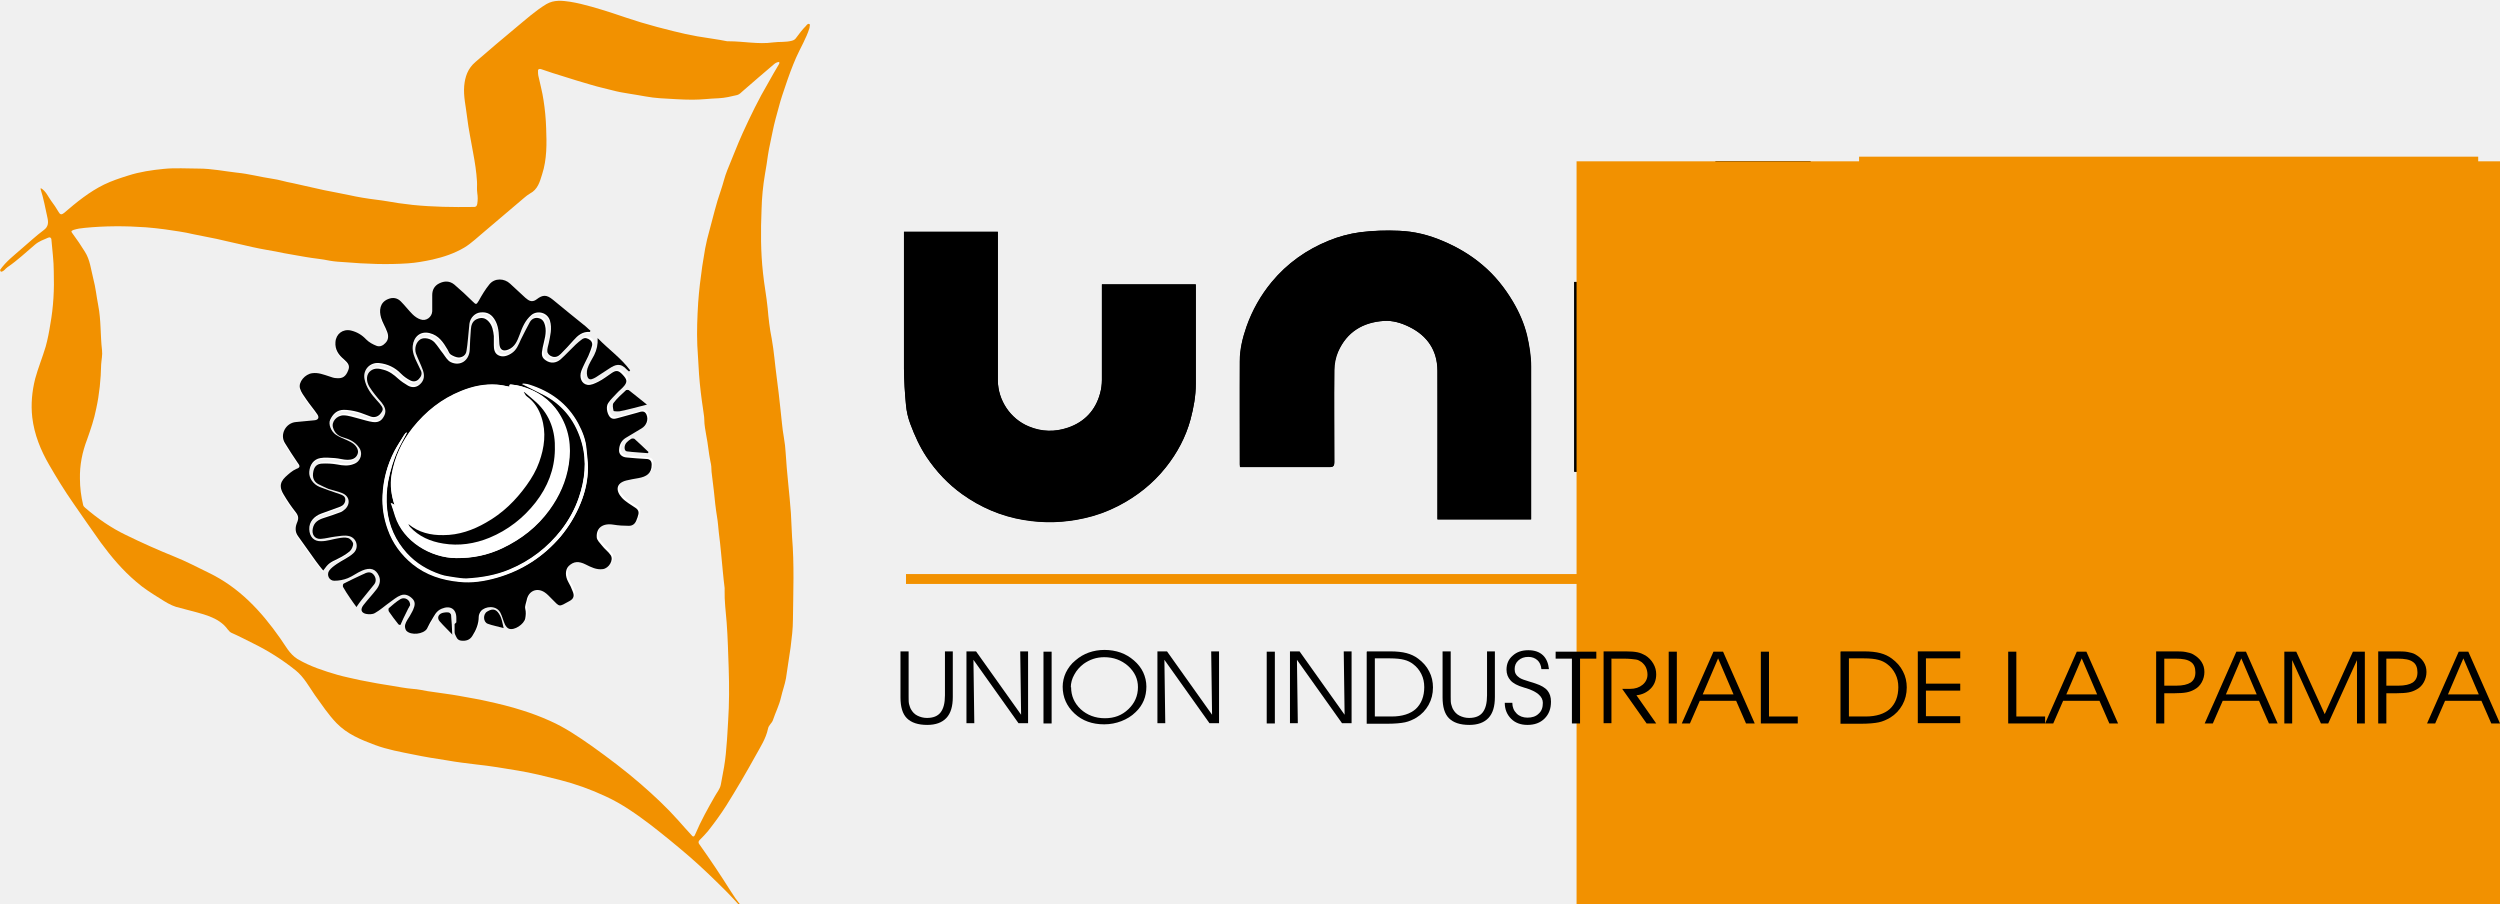
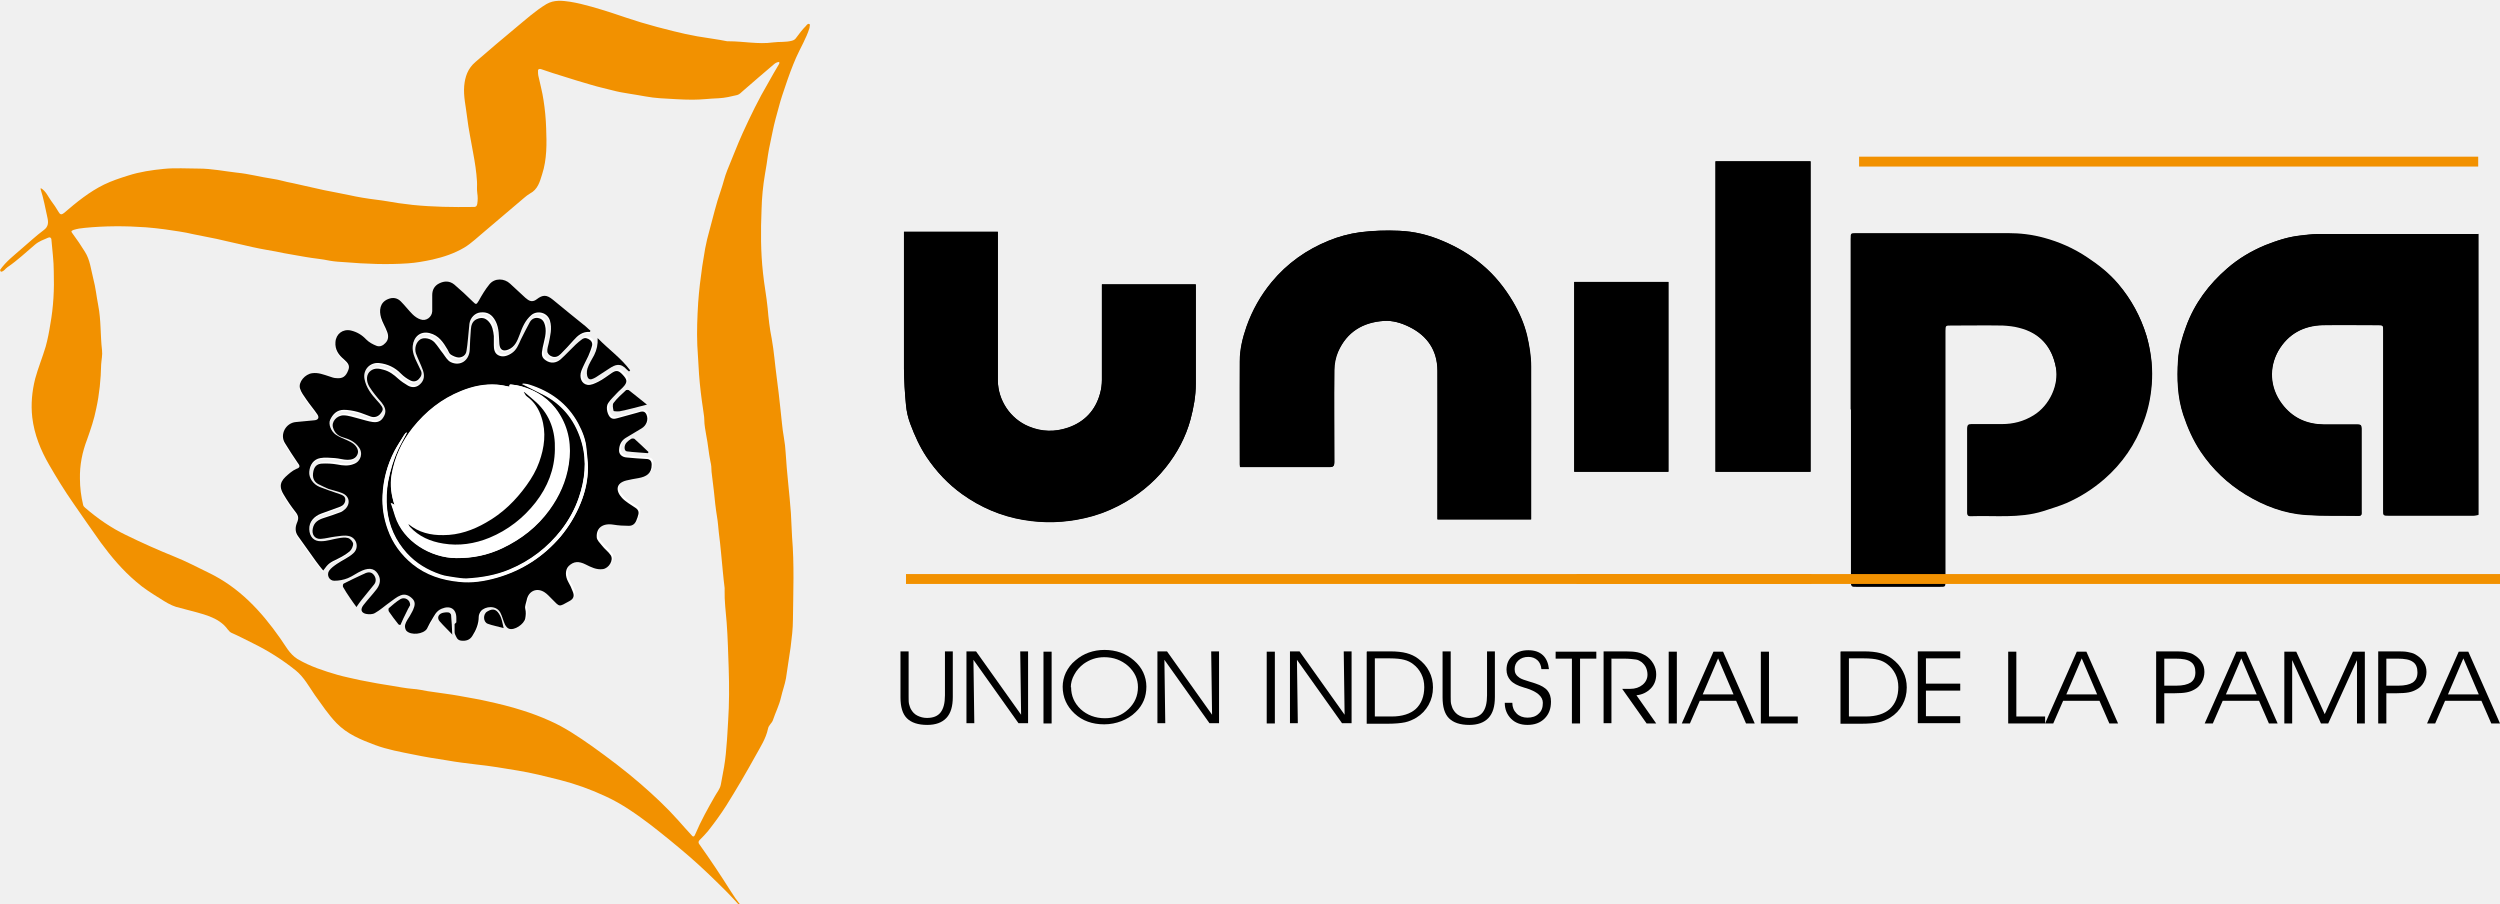
<svg xmlns="http://www.w3.org/2000/svg" id="Capa_2" data-name="Capa 2" viewBox="0 0 86.01 31.09">
  <defs>
    <style>
      .cls-1 {
        fill: #fff;
      }

      .cls-1, .cls-2, .cls-3 {
        fill-rule: evenodd;
      }

      .cls-3, .cls-4 {
        fill: #f29100;
      }
    </style>
  </defs>
  <g id="Capa_1-2" data-name="Capa 1">
    <g>
      <g>
        <g>
          <path class="cls-1" d="M15.7,21.41h0c0,.08,0,.16,0,.24,0,.03,0,.07.01.1.04.1.07.21.21.23.16.03.3-.02.39-.16.13-.2.22-.41.22-.66,0-.07.04-.14.08-.2.14-.16.51-.21.66.05.07.13.1.28.16.41.03.06.08.13.14.15.19.07.52-.15.56-.35.02-.12.04-.22,0-.34-.02-.09.03-.19.05-.29.06-.32.35-.45.62-.27.09.06.16.15.24.22.29.29.23.29.61.08.15-.08.17-.18.11-.34-.05-.11-.1-.21-.15-.32-.11-.2-.11-.43.02-.55.17-.17.34-.17.58-.05.18.09.37.19.59.16.22-.03.38-.31.27-.48-.08-.12-.2-.22-.3-.33-.07-.09-.18-.19-.18-.29-.02-.3.2-.49.57-.43.18.03.36.04.54.04.15,0,.23-.09.27-.23.01-.04.02-.08.04-.12.04-.11.02-.2-.09-.27-.16-.1-.34-.2-.46-.34-.23-.25-.21-.51.15-.6.13-.03.27-.06.41-.08.28-.05.46-.16.46-.46,0-.12-.05-.19-.19-.2-.22-.01-.44-.03-.66-.05-.18-.01-.29-.12-.27-.28.02-.16.09-.3.22-.39.18-.12.36-.23.55-.33.17-.09.25-.3.17-.48-.07-.16-.21-.09-.32-.06-.23.06-.46.12-.69.19-.1.03-.19.03-.26-.06-.09-.12-.12-.35-.04-.47.08-.12.19-.22.29-.33.09-.09.19-.17.26-.26.11-.14.09-.23-.06-.38-.14-.14-.22-.15-.37-.06-.15.1-.3.21-.46.3-.12.06-.26.13-.38.11-.2-.03-.29-.25-.21-.48.06-.18.16-.34.24-.51.05-.12.1-.23.13-.36.02-.1-.03-.18-.13-.23-.09-.05-.16-.04-.24.03-.06.05-.13.1-.19.16-.17.17-.34.35-.52.51-.16.14-.35.15-.51.04-.15-.1-.16-.2-.11-.44.05-.25.15-.5.08-.77-.03-.12-.09-.21-.2-.24-.13-.04-.25.01-.32.13-.11.2-.22.4-.31.6-.09.18-.15.37-.33.48-.14.09-.3.13-.45.06-.13-.07-.15-.21-.15-.35,0-.1,0-.2,0-.31-.02-.18-.05-.36-.18-.5-.12-.13-.25-.15-.41-.08-.15.07-.19.21-.2.35-.02.23-.03.47-.04.71-.02.37-.33.58-.65.42-.11-.05-.18-.19-.27-.3-.1-.12-.18-.26-.29-.38-.13-.14-.36-.18-.48-.11-.14.09-.22.3-.16.49.07.2.17.39.24.58.06.17.04.34-.09.47-.12.12-.27.14-.42.06-.12-.07-.24-.15-.34-.24-.15-.14-.31-.26-.51-.31-.14-.04-.29-.07-.43.03-.16.12-.17.36-.05.56.12.19.27.36.42.54.11.13.18.27.1.43-.07.15-.18.27-.4.24-.17-.02-.33-.08-.49-.12-.17-.04-.35-.1-.52-.11-.24,0-.43.23-.36.43.06.17.18.28.35.33.21.06.39.15.53.33.16.21.08.49-.16.58-.19.07-.38.06-.58.02-.17-.03-.36-.04-.53-.03-.17.01-.26.12-.29.27-.04.2,0,.34.16.43.11.07.23.13.36.17.15.06.31.09.46.14.25.09.31.36.12.55-.05.04-.1.09-.16.11-.19.07-.39.14-.58.2-.19.06-.34.15-.38.37-.04.2.07.36.27.35.17-.01.34-.06.51-.08.15-.02.31-.04.45-.02.27.05.38.4.17.59-.16.15-.38.24-.57.37-.1.07-.2.14-.27.24-.1.14,0,.34.18.34.16,0,.32-.03.47-.09.17-.07.32-.19.49-.26.28-.11.47-.06.58.19.07.16.01.32-.09.46-.14.18-.3.35-.44.53-.12.15-.09.27.08.31.1.02.22.02.31-.03.18-.1.33-.24.5-.36.13-.09.25-.19.39-.25.15-.06.3,0,.41.13.1.11.07.23.02.35-.03.08-.08.15-.12.23-.05.1-.12.2-.16.3-.02.06,0,.16.04.21.15.17.58.13.71-.07.06-.09.1-.19.15-.28.1-.15.16-.33.36-.41.29-.12.5,0,.5.32v.15ZM20.3,11.42c-.05-.05-.1-.1-.16-.14-.38-.31-.76-.61-1.13-.92-.21-.17-.34-.18-.56-.01q-.17.13-.34-.02s-.03-.02-.04-.03c-.18-.16-.35-.33-.53-.49-.21-.19-.53-.2-.71.02-.15.17-.26.37-.37.57-.08.13-.09.13-.2.03-.21-.2-.42-.4-.64-.59-.16-.13-.34-.13-.52-.04-.16.08-.24.22-.24.4,0,.19,0,.37,0,.56-.01.21-.21.35-.4.28-.1-.04-.2-.11-.28-.18-.14-.14-.26-.3-.4-.44-.12-.12-.27-.14-.44-.08-.29.12-.32.4-.24.64.05.17.15.32.21.49.05.13.04.27-.06.38-.08.08-.19.14-.3.1-.13-.05-.26-.12-.36-.22-.15-.16-.32-.26-.53-.31-.28-.06-.52.11-.53.4-.01.26.12.44.29.59.16.14.2.23.15.38-.08.21-.18.29-.4.27-.09,0-.17-.04-.25-.06-.19-.07-.38-.14-.59-.11-.24.03-.48.31-.42.52.04.13.13.25.21.37.13.18.27.35.39.53.08.11.03.19-.11.2-.21.02-.42.04-.63.06-.36.03-.56.43-.38.72.14.23.3.45.44.68.05.08.12.16-.04.21-.08.02-.15.07-.21.13-.25.2-.45.37-.24.74.13.22.27.43.43.63.09.12.11.2.04.35-.06.14-.08.31.03.46.21.29.41.58.62.87.08.11.16.21.25.32.18-.26.22-.28.51-.41.14-.07.28-.15.4-.25.07-.06.13-.18.12-.26,0-.08-.11-.18-.18-.2-.1-.03-.23,0-.34.01-.2.03-.39.1-.58.1-.26.01-.39-.15-.41-.41-.01-.26.17-.45.41-.54.22-.08.44-.15.66-.24.1-.04.18-.11.17-.24,0-.12-.1-.16-.19-.19-.23-.09-.47-.16-.7-.25-.22-.09-.37-.32-.35-.52.02-.24.16-.43.38-.47.16-.03.33,0,.5,0,.15.01.29.06.44.06.14,0,.28-.04.34-.19.05-.12-.01-.26-.15-.37-.06-.05-.13-.08-.2-.11-.13-.06-.27-.11-.39-.19-.18-.12-.27-.38-.2-.52.1-.19.24-.35.47-.34.16,0,.32.03.47.07.15.04.3.11.45.16.14.05.28,0,.35-.11.09-.14.09-.19-.04-.34-.03-.04-.06-.07-.09-.1-.19-.22-.37-.44-.43-.74-.06-.33.18-.59.5-.55.29.03.55.16.76.37.09.09.2.17.32.23.1.05.21.04.29-.05.08-.09.12-.19.06-.31-.04-.08-.08-.16-.12-.25-.09-.18-.17-.37-.15-.58.03-.3.25-.52.58-.44.31.08.47.32.62.57.03.06.06.14.11.17.08.05.19.11.28.1.12,0,.24-.07.26-.23.01-.14.03-.27.05-.41.02-.17.03-.35.05-.52.03-.22.2-.37.37-.39.25-.03.41.07.53.3.13.25.11.52.13.79.02.19.11.26.3.19.25-.09.32-.31.4-.52.09-.25.19-.49.4-.67.19-.17.55-.1.64.19.08.26,0,.51-.04.77-.02.1-.07.2-.05.29,0,.06.09.14.15.17.11.04.23,0,.31-.08.15-.15.3-.31.44-.47.15-.17.31-.31.57-.29ZM20.56,11.63q.02.3-.12.58c-.08.15-.18.3-.23.46-.03.1-.03.24.02.32.06.1.18.04.27-.02.16-.09.31-.19.46-.3.21-.14.39-.21.61.04.02.02.05.04.07.06.01-.01.02-.03.04-.04-.31-.42-.74-.72-1.12-1.11ZM12.26,20.88c.07-.09.12-.17.18-.25.14-.18.29-.35.43-.53.08-.1.07-.22,0-.32-.07-.11-.18-.12-.3-.07-.04.02-.08.03-.11.05-.21.1-.43.2-.64.31-.02.01-.03.09-.02.11.07.13.16.26.24.38.07.11.15.21.22.31ZM22.26,13.92c-.22-.18-.43-.34-.64-.51-.02-.01-.07-.02-.09,0-.15.14-.31.28-.43.44-.05.06-.02.19,0,.28,0,.02.14.03.21.01.3-.07.59-.15.94-.23ZM14.11,20.82c0-.18-.19-.28-.33-.2-.14.08-.27.2-.4.31-.02.02-.02.09,0,.12.1.15.21.29.32.43.01.02.04.03.07.03.01,0,.02-.03.03-.05.05-.11.1-.23.16-.34.06-.11.12-.22.15-.29ZM17.33,21.61c-.04-.17-.06-.3-.11-.41-.13-.25-.25-.3-.46-.17-.15.09-.14.36.02.42.17.07.34.1.55.15ZM22.28,15.59s.01-.03.02-.04c-.16-.15-.32-.3-.48-.45-.02-.02-.08-.02-.12,0-.05.03-.1.07-.14.11-.1.11-.1.31,0,.32.24.03.47.04.71.06ZM15.57,21.84c-.01-.26-.02-.47-.04-.69,0-.03-.06-.09-.09-.09-.07,0-.15,0-.22.02-.14.05-.18.18-.08.29.13.16.28.3.44.46Z" />
          <path class="cls-2" d="M15.7,21.41v-.15c0-.31-.21-.44-.5-.32-.2.08-.26.25-.36.41-.06.09-.1.19-.15.28-.12.19-.55.24-.71.07-.04-.05-.06-.15-.04-.21.03-.11.1-.2.16-.3.04-.08.09-.15.12-.23.05-.12.08-.24-.02-.35-.11-.12-.26-.19-.41-.13-.14.05-.26.16-.39.25-.17.12-.32.26-.5.36-.08.05-.21.05-.31.03-.17-.04-.2-.16-.08-.31.14-.18.3-.35.44-.53.1-.13.16-.29.09-.46-.11-.25-.3-.31-.58-.19-.17.07-.32.19-.49.26-.15.06-.31.09-.47.09-.17,0-.27-.19-.18-.34.07-.1.17-.17.27-.24.19-.13.41-.22.57-.37.21-.19.11-.54-.17-.59-.14-.03-.3,0-.45.02-.17.02-.34.07-.51.08-.2.01-.31-.15-.27-.35.04-.22.19-.31.38-.37.2-.06.39-.13.58-.2.06-.02.11-.07.16-.11.19-.19.14-.45-.12-.55-.15-.06-.31-.09-.46-.14-.12-.05-.24-.11-.36-.17-.15-.09-.2-.23-.16-.43.03-.15.11-.26.29-.27.18-.01.36,0,.53.03.2.04.39.06.58-.02.24-.09.32-.38.16-.58-.13-.18-.32-.27-.53-.33-.18-.05-.3-.16-.35-.33-.07-.2.12-.43.36-.43.17,0,.35.07.52.11.16.04.33.1.49.12.23.03.33-.09.4-.24.07-.16,0-.3-.1-.43-.15-.17-.3-.35-.42-.54-.12-.2-.12-.44.05-.56.14-.1.29-.07.43-.03.2.05.36.17.51.31.1.09.22.17.34.24.15.08.3.06.42-.06.14-.13.15-.3.09-.47-.07-.2-.17-.39-.24-.58-.06-.19.01-.4.16-.49.12-.07.35-.03.48.11.11.12.19.26.29.38.08.11.16.25.27.3.32.15.63-.05.65-.42.01-.24.02-.47.04-.71.01-.14.05-.28.2-.35.16-.07.29-.05.41.08.13.14.16.32.18.5,0,.1,0,.2,0,.31,0,.14.02.28.15.35.15.08.31.03.45-.06.18-.11.25-.3.33-.48.1-.2.2-.4.31-.6.07-.12.19-.17.32-.13.11.03.17.12.2.24.07.27-.03.52-.08.77-.05.24-.04.34.11.44.16.11.35.1.51-.04.18-.16.34-.34.52-.51.06-.06.13-.11.19-.16.07-.06.14-.08.24-.03.1.05.15.13.13.23-.03.12-.08.24-.13.36-.08.17-.17.33-.24.51-.08.23.01.45.21.48.12.02.26-.05.38-.11.16-.08.31-.2.46-.3.15-.1.23-.09.37.06.15.16.17.24.06.38-.08.1-.18.17-.26.26-.1.11-.21.21-.29.33-.09.12-.05.35.04.47.07.09.16.09.26.06.23-.06.46-.13.69-.19.11-.03.25-.1.32.06.08.18,0,.38-.17.48-.19.11-.37.22-.55.33-.14.09-.21.23-.22.39-.02.16.09.27.27.28.22.02.44.04.66.05.14,0,.19.08.19.2,0,.3-.18.41-.46.46-.14.02-.27.05-.41.08-.36.09-.38.35-.15.6.13.14.3.23.46.34.11.07.13.16.09.27-.01.04-.02.08-.04.12-.04.13-.12.23-.27.23-.18,0-.36-.01-.54-.04-.37-.06-.59.12-.57.43,0,.1.11.2.18.29.09.12.22.21.3.33.11.17-.06.45-.27.48-.22.03-.41-.07-.59-.16-.24-.12-.41-.11-.58.05-.13.13-.13.35-.02.55.06.1.11.21.15.32.07.16.04.26-.11.34-.38.21-.32.21-.61-.08-.08-.08-.15-.16-.24-.22-.27-.18-.56-.05-.62.27-.02.1-.07.2-.05.29.03.12.02.23,0,.34-.04.19-.37.42-.56.35-.06-.02-.11-.09-.14-.15-.06-.13-.09-.28-.16-.41-.15-.26-.52-.21-.66-.05-.04.05-.08.13-.08.2,0,.24-.09.46-.22.66-.09.14-.22.18-.39.16-.14-.02-.16-.13-.21-.23-.01-.03-.01-.06-.01-.1,0-.08,0-.16,0-.24h0ZM13.58,17.38s-.07-.04-.14-.08c.06.17.11.32.15.46.28.87,1.22,1.43,2.09,1.44.56,0,1.09-.1,1.59-.34.65-.31,1.2-.73,1.62-1.32.34-.47.57-.98.66-1.56.1-.63,0-1.23-.34-1.77-.31-.47-.75-.77-1.29-.92-.11-.03-.22-.05-.34-.06-.06,0-.06,0-.06.07-.14-.02-.29-.06-.43-.07-.43-.03-.84.06-1.23.22-.67.27-1.21.7-1.66,1.26-.38.48-.62,1.01-.73,1.62-.06.37-.01.7.1,1.04ZM14,14.89s-.02-.01-.02-.02c-.03.03-.06.07-.08.1-.11.18-.22.35-.32.53-.25.48-.38.99-.41,1.53-.02.4.05.79.18,1.17.17.48.46.87.85,1.19.47.38,1.01.55,1.6.61.44.05.87-.02,1.3-.14.87-.25,1.6-.72,2.19-1.41.29-.35.52-.73.69-1.15.16-.39.25-.8.25-1.22,0-.21-.03-.41-.05-.62-.02-.32-.14-.62-.29-.9-.37-.68-.95-1.1-1.68-1.33-.09-.03-.19-.03-.25-.04.25.12.52.26.79.4.67.36,1.08.92,1.28,1.65.17.63.1,1.26-.11,1.87-.14.4-.34.77-.6,1.11-.48.61-1.07,1.07-1.79,1.37-.48.2-.97.28-1.48.31-.14,0-.28-.02-.41-.04-.16-.03-.33-.04-.49-.1-.44-.15-.83-.38-1.15-.73-.39-.43-.62-.94-.68-1.52-.03-.32-.02-.64.04-.97.07-.38.18-.75.35-1.1.09-.19.2-.38.3-.57Z" />
          <path class="cls-2" d="M20.3,11.42c-.26-.02-.42.12-.57.29-.14.16-.29.32-.44.47-.09.09-.2.13-.31.08-.07-.02-.15-.1-.15-.17-.01-.09.03-.19.05-.29.05-.25.12-.5.04-.77-.09-.29-.44-.36-.64-.19-.21.18-.31.42-.4.67-.08.21-.16.43-.4.52-.18.07-.28,0-.3-.19-.02-.26,0-.54-.13-.79-.12-.23-.28-.33-.53-.3-.17.02-.34.17-.37.39-.02.17-.03.35-.05.52-.01.14-.03.27-.05.41-.02.15-.13.22-.26.23-.09,0-.2-.05-.28-.1-.05-.03-.08-.11-.11-.17-.15-.25-.3-.49-.62-.57-.33-.08-.55.14-.58.44-.02.21.06.4.15.58.04.08.08.17.12.25.07.12.02.23-.06.31-.08.09-.19.1-.29.05-.12-.06-.23-.14-.32-.23-.21-.22-.47-.34-.76-.37-.31-.03-.56.23-.5.55.06.3.23.52.43.74.03.03.06.07.09.1.13.16.14.21.04.34-.08.11-.21.16-.35.11-.15-.05-.3-.12-.45-.16-.15-.04-.32-.07-.47-.07-.24,0-.38.15-.47.34-.07.14.02.4.2.52.12.08.26.13.39.19.07.03.14.07.2.11.14.11.2.25.15.37-.06.15-.2.19-.34.19-.15,0-.29-.05-.44-.06-.17-.01-.34-.03-.5,0-.23.04-.36.23-.38.47-.02.2.13.43.35.52.23.09.46.17.7.25.09.03.19.07.19.19,0,.12-.07.2-.17.24-.22.08-.44.16-.66.24-.24.09-.42.28-.41.54.01.25.15.42.41.41.2,0,.39-.07.58-.1.11-.02.24-.04.34-.01.08.02.17.12.18.2,0,.08-.05.2-.12.26-.12.1-.26.18-.4.25-.29.14-.33.16-.51.41-.09-.11-.17-.21-.25-.32-.21-.29-.41-.58-.62-.87-.11-.15-.09-.32-.03-.46.06-.14.05-.23-.04-.35-.16-.2-.3-.41-.43-.63-.22-.37,0-.54.24-.74.06-.05.14-.1.21-.13.16-.05.1-.13.04-.21-.15-.22-.3-.45-.44-.68-.18-.29.03-.69.38-.72.21-.02.42-.04.63-.06.14-.01.18-.09.11-.2-.12-.18-.27-.35-.39-.53-.08-.12-.17-.23-.21-.37-.06-.22.18-.49.42-.52.21-.03.4.05.59.11.08.03.17.06.25.06.21.02.32-.06.4-.27.06-.15.01-.24-.15-.38-.18-.15-.31-.33-.29-.59.02-.28.25-.46.53-.4.21.05.38.15.53.31.1.1.23.17.36.22.11.04.22-.01.3-.1.11-.11.11-.25.06-.38-.06-.17-.16-.32-.21-.49-.07-.24-.05-.52.24-.64.17-.07.32-.04.44.08.14.14.26.3.4.44.08.08.18.15.28.18.19.07.39-.08.4-.28,0-.19,0-.37,0-.56,0-.18.08-.32.24-.4.18-.09.36-.09.52.04.22.19.43.38.64.59.11.11.12.1.2-.03.11-.2.23-.4.37-.57.18-.22.51-.21.71-.02.18.16.35.33.53.49.01.01.03.02.04.03q.17.15.34.02c.22-.17.35-.16.56.01.37.31.75.61,1.13.92.05.04.1.1.16.14Z" />
          <path class="cls-2" d="M20.56,11.63c.38.39.81.69,1.12,1.11-.01.01-.02.03-.04.04-.02-.02-.05-.04-.07-.06-.22-.25-.4-.18-.61-.04-.15.1-.31.2-.46.3-.09.05-.21.12-.27.02-.05-.08-.05-.22-.02-.32.05-.16.15-.31.23-.46q.14-.28.12-.58Z" />
          <path class="cls-2" d="M12.26,20.88c-.07-.1-.15-.2-.22-.31-.08-.12-.17-.25-.24-.38-.01-.03,0-.1.02-.11.21-.11.43-.21.64-.31.04-.02.08-.03.11-.05.12-.05.22-.04.3.07.07.1.08.22,0,.32-.14.18-.29.35-.43.53-.06.07-.11.15-.18.25Z" />
          <path class="cls-2" d="M22.26,13.92c-.35.09-.64.17-.94.23-.07.01-.2,0-.21-.01-.02-.09-.05-.22,0-.28.12-.16.28-.3.43-.44.02-.01.07-.01.09,0,.21.16.41.33.64.51Z" />
          <path class="cls-2" d="M14.11,20.82c-.04.07-.1.18-.15.29-.06.11-.11.23-.16.34,0,.02-.02.05-.03.05-.02,0-.05,0-.07-.03-.11-.14-.22-.28-.32-.43-.02-.03-.02-.11,0-.12.13-.11.25-.22.4-.31.14-.08.33.02.33.2Z" />
          <path class="cls-2" d="M17.33,21.61c-.21-.06-.39-.09-.55-.15-.16-.06-.17-.33-.02-.42.21-.13.34-.08.46.17.05.11.07.24.11.41Z" />
          <path class="cls-2" d="M22.28,15.59c-.24-.02-.47-.03-.71-.06-.11-.01-.11-.22,0-.32.04-.04.09-.08.14-.11.03-.02.09-.02.12,0,.16.14.32.3.48.45,0,.01-.01.03-.02.04Z" />
          <path class="cls-2" d="M15.57,21.84c-.16-.17-.31-.31-.44-.46-.1-.11-.06-.24.08-.29.07-.02.15-.03.22-.02.04,0,.09.06.09.09.02.21.03.43.04.69Z" />
          <path class="cls-1" d="M13.58,17.38c-.11-.34-.16-.68-.1-1.04.1-.61.35-1.14.73-1.62.45-.56.99-.99,1.66-1.26.39-.16.8-.25,1.23-.22.15,0,.29.04.43.07.08.03.16.05.24.08.09.03.17.07.26.11.03.05.06.12.11.15.26.18.41.43.5.72.17.52.1,1.04-.08,1.54-.1.28-.25.54-.43.79-.38.53-.84.96-1.4,1.29-.45.26-.94.42-1.46.43-.44,0-.86-.09-1.21-.38-.23-.16-.39-.38-.47-.66Z" />
          <path class="cls-1" d="M18.04,13.49c-.09-.04-.17-.07-.26-.11-.08-.03-.16-.06-.24-.08,0-.07,0-.08.06-.07.11.01.23.03.34.06.54.15.99.45,1.29.92.35.54.44,1.14.34,1.77-.09.58-.32,1.09-.66,1.56-.42.58-.97,1.01-1.62,1.32-.51.24-1.03.35-1.59.34-.87-.01-1.81-.58-2.09-1.44-.05-.15-.1-.29-.15-.46.06.04.1.06.14.08.08.27.24.49.47.66.02.03.03.07.05.09.31.34.71.51,1.15.58.54.09,1.08.01,1.59-.2.64-.26,1.18-.68,1.59-1.22.41-.53.65-1.13.66-1.81.01-.63-.16-1.19-.63-1.62-.14-.13-.28-.24-.42-.36Z" />
          <path class="cls-1" d="M14,14.89c-.1.19-.21.37-.3.57-.16.35-.27.72-.35,1.1-.06.32-.08.64-.04.97.06.58.29,1.08.68,1.52.32.35.71.58,1.15.73.16.05.32.07.49.1.14.02.28.05.41.04.51-.02,1-.11,1.48-.31.72-.3,1.32-.75,1.79-1.37.26-.34.47-.71.6-1.11.21-.61.28-1.24.11-1.87-.2-.72-.61-1.29-1.28-1.65-.27-.14-.54-.27-.79-.4.06,0,.16,0,.25.04.73.23,1.31.65,1.68,1.33.15.28.27.57.29.9.01.21.05.41.05.62,0,.42-.09.83-.25,1.22-.17.42-.4.8-.69,1.15-.59.69-1.32,1.16-2.19,1.41-.42.12-.86.19-1.3.14-.59-.06-1.13-.23-1.6-.61-.39-.32-.68-.71-.85-1.19-.14-.38-.2-.77-.18-1.17.02-.54.16-1.05.41-1.53.09-.18.21-.35.32-.53.02-.04.06-.07.08-.1,0,0,.02.01.02.02Z" />
          <path class="cls-2" d="M18.04,13.49c.14.12.29.24.42.36.47.44.65,1,.63,1.62-.01.68-.25,1.28-.66,1.81-.42.54-.96.96-1.59,1.22-.51.21-1.05.29-1.59.2-.44-.07-.84-.24-1.15-.58-.02-.03-.04-.06-.05-.09.35.29.77.39,1.21.38.52,0,1.01-.17,1.46-.43.57-.32,1.02-.76,1.4-1.29.18-.25.33-.51.43-.79.18-.5.25-1.02.08-1.54-.09-.29-.25-.54-.5-.72-.05-.03-.07-.1-.11-.15Z" />
        </g>
        <path class="cls-3" d="M0,9.29c.2-.29.48-.5.74-.73.25-.21.49-.44.76-.64.17-.12.17-.27.13-.44-.07-.32-.13-.65-.23-.96,0-.01,0-.03,0-.05.18.1.25.29.36.44.09.12.18.25.26.39.05.09.1.09.18.03.43-.37.87-.73,1.38-.98.27-.13.54-.22.83-.31.4-.13.82-.19,1.23-.23.39-.04.8-.01,1.2-.01.44,0,.87.09,1.31.14.41.04.81.15,1.22.21.23.03.46.11.7.15.36.08.72.16,1.07.24.29.06.58.11.86.17.31.07.62.12.94.16.26.03.52.08.78.12.16.02.32.04.48.06.69.07,1.39.08,2.08.07.07,0,.12,0,.14-.11.02-.12.02-.24,0-.37-.02-.13,0-.27-.01-.4-.02-.33-.07-.65-.13-.97-.07-.41-.16-.82-.21-1.24-.04-.36-.13-.71-.1-1.07.03-.32.12-.6.39-.83.46-.4.92-.79,1.39-1.18.34-.28.67-.58,1.05-.81.26-.15.54-.12.81-.08.25.04.49.1.74.17.24.07.48.14.72.22.33.11.65.22.98.32.37.11.74.21,1.11.3.28.07.55.13.83.18.34.06.69.1,1.03.17.02,0,.04,0,.05,0,.51,0,1.02.11,1.52.04.22-.03.44,0,.66-.06.07-.02.11-.05.15-.11.1-.14.21-.28.33-.4.03-.04.07-.09.12-.06.03.02,0,.08,0,.13-.11.36-.31.68-.46,1.02-.14.32-.26.65-.37.98-.08.23-.16.47-.22.7-.08.29-.16.57-.22.87-.05.27-.12.54-.16.81-.03.21-.06.43-.1.64-.07.41-.11.82-.12,1.24-.03.72-.03,1.45.05,2.17.04.4.12.8.16,1.21.03.35.07.71.14,1.05.08.44.11.88.17,1.32.05.36.09.73.13,1.1.04.33.06.66.12.99.03.17.05.35.06.52.04.69.13,1.38.18,2.07.02.27.02.54.04.82.08.95.04,1.9.03,2.85,0,.31-.04.63-.08.95-.05.36-.11.71-.16,1.07-.04.22-.12.43-.17.65-.06.27-.19.52-.28.79-.04.11-.15.17-.17.3-.07.33-.26.62-.42.91-.32.58-.66,1.16-1.01,1.72-.19.3-.41.6-.63.88-.09.11-.19.21-.29.31-.05.05-.05.1,0,.16.37.52.73,1.06,1.07,1.6.1.16.21.32.33.47,0,0-.02.01-.03.02-.14-.15-.28-.31-.42-.45-.42-.42-.85-.84-1.3-1.23-.43-.37-.87-.73-1.32-1.08-.49-.37-.99-.73-1.56-.99-.51-.24-1.04-.43-1.59-.57-.48-.12-.95-.24-1.44-.32-.48-.08-.95-.16-1.43-.21-.33-.04-.67-.08-1-.14-.39-.06-.77-.12-1.15-.2-.45-.09-.9-.17-1.33-.33-.48-.18-.95-.37-1.32-.75-.29-.3-.51-.64-.75-.97-.2-.29-.37-.61-.65-.84-.46-.37-.95-.68-1.48-.94-.24-.12-.49-.25-.74-.36-.09-.04-.16-.18-.25-.26-.2-.19-.44-.29-.69-.37-.32-.1-.64-.17-.96-.26-.19-.06-.37-.17-.54-.28-.29-.18-.58-.36-.84-.59-.46-.39-.85-.85-1.21-1.34-.32-.45-.64-.91-.95-1.36-.3-.43-.57-.87-.83-1.32-.29-.5-.51-1.04-.58-1.63-.05-.45-.01-.89.1-1.33.1-.37.25-.73.36-1.1.07-.25.12-.51.16-.77.11-.6.14-1.21.12-1.82,0-.36-.05-.72-.08-1.08,0-.09-.06-.11-.12-.08-.16.07-.31.12-.45.24-.31.26-.6.54-.94.77-.08.05-.12.15-.23.16h0ZM26.81,2.13c-.09.01-.13.04-.17.07-.36.31-.72.61-1.07.92-.07.06-.13.13-.21.15-.21.05-.42.1-.63.11-.3.01-.6.05-.9.05-.38,0-.75-.03-1.12-.05-.34-.02-.68-.1-1.02-.15-.16-.03-.33-.05-.49-.09-.3-.08-.6-.14-.89-.23-.31-.09-.61-.18-.92-.28-.26-.08-.52-.16-.77-.25-.06-.02-.12-.01-.11.08,0,.05,0,.09.01.14.06.28.14.57.18.85.05.32.08.64.09.96.02.53.03,1.07-.14,1.59-.08.26-.15.52-.42.66-.07.04-.13.09-.19.14-.46.39-.93.79-1.39,1.18-.22.18-.43.39-.68.54-.34.2-.7.32-1.09.41-.28.06-.56.11-.84.13-.73.05-1.46.02-2.18-.04-.17-.01-.34-.02-.51-.05-.28-.06-.56-.08-.84-.13-.25-.04-.5-.09-.74-.13-.19-.04-.39-.08-.58-.11-.35-.06-.69-.14-1.03-.22-.24-.05-.47-.11-.7-.16-.27-.06-.53-.1-.8-.16-.33-.08-.66-.12-.99-.17-.21-.03-.43-.05-.65-.07-.7-.05-1.41-.05-2.11.02-.12.01-.25.03-.38.07-.1.04-.08.06-.03.13.15.2.29.41.42.62.18.28.21.62.29.93.08.3.11.61.17.92.1.51.07,1.03.13,1.54.02.16-.02.33-.03.49-.01.51-.06,1.02-.17,1.52-.07.36-.19.71-.31,1.05-.17.44-.26.89-.25,1.36,0,.3.04.61.11.9.01.05.04.07.07.1.43.37.89.69,1.39.93.55.27,1.11.52,1.68.75.4.16.78.36,1.17.55,1.06.51,1.81,1.32,2.47,2.26.18.25.31.53.59.71.44.26.91.41,1.39.55.25.07.51.12.77.18.19.04.39.07.58.11.16.03.32.05.49.08.25.04.49.09.74.11.17.01.35.05.52.08.38.06.76.1,1.13.17.3.06.6.1.89.17.41.09.83.19,1.23.32.32.1.64.22.95.36.52.23.99.55,1.46.88.57.41,1.13.83,1.66,1.29.46.4.9.81,1.3,1.26.15.17.29.33.44.49.04.05.09.11.14-.02.19-.45.43-.88.67-1.3.07-.13.18-.25.21-.41.02-.13.05-.25.07-.38.06-.3.1-.6.12-.9.03-.3.04-.59.06-.89.04-.61.04-1.22.02-1.83-.02-.52-.03-1.04-.07-1.57-.03-.38-.08-.75-.07-1.13,0-.02,0-.04,0-.06-.05-.39-.08-.79-.12-1.18-.02-.24-.05-.49-.08-.73-.02-.18-.03-.36-.06-.53-.05-.3-.08-.6-.11-.9-.02-.22-.06-.44-.08-.66,0-.12-.01-.24-.04-.36-.06-.29-.08-.59-.14-.88-.03-.18-.07-.37-.07-.56,0-.11-.03-.23-.04-.34-.06-.4-.11-.8-.14-1.21-.02-.33-.04-.66-.06-1-.02-.49,0-.98.03-1.47.03-.42.08-.83.14-1.25.03-.2.07-.41.1-.61.04-.21.09-.42.15-.63.06-.23.12-.45.18-.68.06-.23.13-.46.21-.69.08-.23.13-.47.22-.69.18-.43.34-.86.53-1.28.27-.59.55-1.17.88-1.73.12-.21.24-.43.38-.66Z" />
      </g>
      <g>
        <g>
          <path class="cls-2" d="M63.68,14.1v5.88c0,.18,0,.18.19.18.95,0,1.91,0,2.86,0,.19,0,.19,0,.19-.19v-8.61c0-.18,0-.19.19-.19.59,0,1.19,0,1.78,0,.19,0,.38.03.57.08.72.19,1.14.66,1.27,1.39.11.59-.21,1.31-.77,1.65-.34.21-.7.3-1.09.3-.35,0-.7,0-1.05,0-.1,0-.14.03-.14.14,0,.31,0,.61,0,.92v1.94c0,.07-.01.15.1.14.83-.02,1.67.08,2.49-.17.27-.08.55-.17.81-.28.48-.2.92-.48,1.31-.83.62-.54,1.07-1.2,1.35-1.97.17-.48.27-.97.29-1.47.02-.5-.05-1-.19-1.48-.2-.65-.52-1.24-.96-1.76-.31-.37-.68-.66-1.09-.93-.45-.3-.95-.52-1.47-.66-.4-.11-.81-.16-1.24-.16-1.74,0-3.47,0-5.21,0-.2,0-.2,0-.2.19v5.86ZM85.26,8.05h-.15c-1.79,0-3.59,0-5.38,0-.2,0-.39.03-.59.05-.42.05-.81.18-1.2.33-.48.2-.92.46-1.31.8-.63.55-1.12,1.2-1.41,1.99-.14.38-.25.77-.28,1.17-.04.63-.02,1.26.18,1.87.15.45.34.88.6,1.27.4.6.92,1.1,1.55,1.48.64.39,1.33.64,2.07.7.6.04,1.21.02,1.82.03.11,0,.09-.07.09-.14,0-.95,0-1.91,0-2.86,0-.12-.04-.14-.15-.14-.39,0-.77,0-1.16,0-.59-.01-1.07-.23-1.43-.71-.42-.56-.45-1.25-.12-1.83.34-.58.87-.87,1.53-.88.62-.01,1.25,0,1.88,0,.2,0,.2,0,.2.19,0,2.06,0,4.12,0,6.18,0,.18,0,.18.18.18.98,0,1.96,0,2.94,0,.05,0,.1-.01.15-.02v-9.67ZM52.68,17.87c0-.06,0-.1,0-.15,0-1.7,0-3.41,0-5.11,0-.36-.06-.72-.14-1.07-.1-.41-.27-.8-.49-1.17-.28-.47-.62-.9-1.04-1.25-.41-.35-.87-.62-1.37-.83-.48-.21-.98-.33-1.5-.35-.45-.02-.9,0-1.34.05-.37.05-.74.15-1.08.29-.77.31-1.43.78-1.96,1.42-.38.46-.67.98-.87,1.54-.14.39-.23.78-.23,1.19-.01,1.18,0,2.37,0,3.55,0,.03,0,.05.01.09h.14c.98,0,1.95,0,2.93,0,.13,0,.17-.04.17-.17,0-1.06-.01-2.11,0-3.17,0-.21.05-.44.13-.63.3-.68.85-1.01,1.58-1.06.3-.02.6.07.88.21.62.31.95.82.96,1.5.01,1.65,0,3.3,0,4.95v.17h3.23ZM37.91,9.79v.19c0,1.03,0,2.06,0,3.09,0,.15-.02.3-.06.45-.15.59-.54,1-1.11,1.19-.44.15-.89.15-1.34-.04-.64-.26-1.06-.9-1.07-1.58,0-1.65,0-3.29,0-4.94v-.18h-3.23v.19c0,1.51,0,3.01,0,4.52,0,.42.03.83.07,1.25.02.22.07.44.15.65.15.4.32.78.56,1.14.33.5.74.93,1.23,1.28.63.45,1.33.75,2.1.88.71.12,1.4.1,2.1-.06.4-.09.79-.23,1.16-.42.64-.33,1.19-.77,1.64-1.33.39-.49.69-1.04.85-1.65.11-.4.18-.8.18-1.22,0-1.08,0-2.17,0-3.25v-.17h-3.23ZM62.29,16.23V5.55h-3.27v10.68h3.27ZM54.16,9.7v6.53h3.24v-6.53h-3.24Z" />
          <path class="cls-2" d="M63.68,14.1v-5.86c0-.19,0-.19.2-.19,1.74,0,3.47,0,5.21,0,.42,0,.84.04,1.24.16.52.15,1.01.36,1.47.66.4.27.77.56,1.09.93.44.52.76,1.11.96,1.76.14.48.21.98.19,1.48-.02.5-.11,1-.29,1.47-.28.77-.73,1.43-1.35,1.97-.39.34-.83.62-1.31.83-.26.11-.54.19-.81.28-.81.25-1.65.14-2.49.17-.12,0-.1-.07-.1-.14v-1.94c0-.31,0-.61,0-.92,0-.11.04-.14.14-.14.35,0,.7,0,1.05,0,.39,0,.74-.09,1.09-.3.56-.34.88-1.07.77-1.65-.14-.73-.55-1.21-1.27-1.39-.18-.05-.38-.07-.57-.08-.59-.01-1.19,0-1.78,0-.18,0-.19,0-.19.19v8.61c0,.19,0,.19-.19.19-.95,0-1.91,0-2.86,0-.19,0-.19,0-.19-.18v-5.88Z" />
          <path class="cls-2" d="M85.26,8.05v9.67c-.05,0-.1.02-.15.02-.98,0-1.96,0-2.94,0-.18,0-.18,0-.18-.18,0-2.06,0-4.12,0-6.18,0-.19,0-.19-.2-.19-.62,0-1.25-.01-1.88,0-.66.02-1.19.3-1.53.88-.33.58-.3,1.27.12,1.83.36.48.85.7,1.43.71.39,0,.77,0,1.16,0,.11,0,.15.02.15.14,0,.95,0,1.91,0,2.86,0,.06.02.14-.09.14-.61-.01-1.22.01-1.82-.03-.74-.05-1.43-.31-2.07-.7-.62-.38-1.14-.87-1.55-1.48-.26-.39-.45-.82-.6-1.27-.2-.61-.22-1.24-.18-1.87.02-.4.14-.79.28-1.17.29-.79.78-1.45,1.41-1.99.39-.34.83-.6,1.31-.8.39-.16.78-.29,1.2-.33.2-.02.39-.05.59-.05,1.79,0,3.59,0,5.38,0h.15Z" />
          <path class="cls-2" d="M52.68,17.87h-3.23v-.17c0-1.65,0-3.3,0-4.95,0-.68-.33-1.19-.96-1.5-.28-.14-.58-.23-.88-.21-.72.04-1.28.38-1.58,1.06-.09.19-.13.42-.13.63-.01,1.06,0,2.11,0,3.17,0,.13-.03.17-.17.17-.98,0-1.95,0-2.93,0h-.14s-.01-.06-.01-.09c0-1.18,0-2.37,0-3.55,0-.41.1-.81.23-1.19.2-.57.49-1.08.87-1.54.53-.64,1.2-1.11,1.96-1.42.34-.14.71-.24,1.08-.29.44-.06.89-.07,1.34-.05.52.02,1.02.15,1.5.35.5.21.96.48,1.37.83.42.36.76.78,1.04,1.25.22.37.39.76.49,1.17.08.35.14.71.14,1.07.01,1.7,0,3.41,0,5.11,0,.04,0,.09,0,.15Z" />
          <path class="cls-2" d="M37.91,9.79h3.23v.17c0,1.08,0,2.17,0,3.25,0,.42-.08.82-.18,1.22-.17.61-.46,1.16-.85,1.65-.44.56-1,1-1.64,1.33-.37.19-.75.33-1.16.42-.7.16-1.4.18-2.1.06-.77-.13-1.47-.43-2.1-.88-.49-.35-.89-.78-1.23-1.28-.24-.36-.41-.74-.56-1.14-.08-.21-.13-.43-.15-.65-.04-.41-.06-.83-.07-1.25,0-1.51,0-3.01,0-4.52v-.19h3.23v.18c0,1.65,0,3.29,0,4.94,0,.67.42,1.31,1.07,1.58.44.18.9.19,1.34.04.57-.2.95-.6,1.11-1.19.04-.14.06-.3.06-.45,0-1.03,0-2.06,0-3.09v-.19Z" />
          <path class="cls-2" d="M62.29,16.23h-3.27V5.55h3.27v10.68Z" />
          <path class="cls-2" d="M54.16,9.7h3.24v6.53h-3.24v-6.53Z" />
        </g>
-         <rect class="cls-4" x="54.24" y="5.55" width="100%" height="100%" />
+         <rect class="cls-4" x="54.24" y="19.75" width="31.77" height=".34" />
        <rect class="cls-4" x="31.17" y="19.75" width="31.15" height=".34" />
        <rect class="cls-4" x="63.96" y="5.39" width="21.3" height=".34" />
        <g>
          <path d="M30.98,22.41h.28v1.56c0,.12,0,.21.02.27s.03.11.06.16c.05.09.12.17.22.22.1.05.21.08.33.08.21,0,.37-.06.47-.19.1-.13.15-.32.15-.59v-1.51h.27v1.57c0,.32-.07.56-.22.72-.15.16-.37.24-.66.24-.32,0-.55-.08-.7-.23-.15-.15-.22-.39-.22-.72v-1.57Z" />
          <path d="M35.13,24.59l-.03-2.18h.27v2.47h-.33l-1.55-2.18.03,2.18h-.27v-2.47h.33l1.55,2.18Z" />
          <path d="M36.18,24.89h-.28v-2.47h.28v2.47Z" />
          <path d="M36.56,23.63c0-.17.04-.34.11-.49.08-.16.18-.3.33-.42.14-.12.29-.21.46-.27.17-.06.35-.09.54-.09s.38.03.55.09.32.15.46.27c.14.12.25.26.32.41.07.15.11.32.11.49s-.03.34-.09.48-.15.28-.28.4c-.14.14-.31.24-.49.31-.18.07-.38.11-.59.11-.41,0-.75-.12-1.02-.37s-.41-.56-.41-.93ZM36.85,23.64c0,.3.11.55.33.76.22.2.5.31.83.31s.59-.1.81-.31c.22-.21.33-.46.33-.76,0-.28-.11-.52-.34-.73-.23-.2-.5-.3-.82-.3-.13,0-.26.02-.38.06-.12.04-.23.1-.33.17-.13.1-.24.22-.32.37-.08.14-.12.29-.12.44Z" />
          <path d="M41.7,24.59l-.03-2.18h.27v2.47h-.33l-1.55-2.18.03,2.18h-.27v-2.47h.33l1.55,2.18Z" />
          <path d="M43.86,24.89h-.28v-2.47h.28v2.47Z" />
          <path d="M46.26,24.59l-.03-2.18h.27v2.47h-.33l-1.55-2.18.03,2.18h-.27v-2.47h.33l1.55,2.18Z" />
          <path d="M47.03,22.41h.8c.22,0,.41.02.56.06.15.04.28.1.4.19.16.12.29.26.38.44.09.17.13.36.13.55,0,.22-.05.42-.15.6-.1.18-.24.33-.42.44-.12.07-.25.13-.39.16-.14.03-.35.05-.64.05h-.68v-2.47ZM47.3,22.65v2h.58c.36,0,.64-.09.83-.26.19-.18.29-.43.29-.75,0-.16-.03-.31-.1-.45s-.16-.25-.28-.34c-.09-.07-.19-.12-.31-.15-.11-.03-.28-.05-.5-.05h-.51Z" />
          <path d="M49.63,22.41h.28v1.56c0,.12,0,.21.02.27s.03.11.06.16c.05.09.12.17.22.22.1.05.21.08.33.08.21,0,.37-.06.47-.19.1-.13.15-.32.15-.59v-1.51h.27v1.57c0,.32-.07.56-.22.72s-.37.24-.66.24c-.32,0-.55-.08-.7-.23s-.22-.39-.22-.72v-1.57Z" />
          <path d="M51.76,24.18h.27c0,.15.05.27.15.37.09.09.22.14.37.14.16,0,.29-.04.39-.14.1-.09.14-.21.14-.37,0-.22-.2-.39-.59-.51-.03,0-.05-.02-.07-.02-.21-.06-.36-.14-.45-.24s-.14-.22-.14-.37c0-.2.07-.36.21-.48.14-.13.32-.19.54-.19s.38.06.5.17c.12.11.19.28.21.48h-.26c-.01-.13-.06-.24-.14-.31-.08-.07-.18-.11-.31-.11-.14,0-.25.04-.34.12-.09.08-.13.18-.13.3,0,.06.01.12.04.17.03.05.07.09.13.13.06.04.17.08.34.13.1.03.17.05.22.07.18.06.32.14.4.24s.12.22.12.38c0,.24-.07.43-.22.58-.15.15-.35.22-.59.22-.23,0-.42-.07-.56-.21-.14-.14-.22-.32-.22-.55Z" />
          <path d="M54.36,24.89h-.28v-2.23h-.56v-.24h1.4v.24h-.56v2.23Z" />
          <path d="M55.44,22.65v2.23h-.27v-2.47h.76c.17,0,.3.01.4.03.1.02.19.06.28.11.11.07.2.16.27.28s.1.24.1.37c0,.19-.06.36-.19.49s-.29.21-.49.23l.68.97h-.33l-.84-1.19h.27c.18,0,.32-.05.43-.14.11-.09.17-.21.17-.35,0-.09-.02-.17-.05-.24-.03-.07-.08-.13-.15-.19-.06-.04-.12-.08-.2-.09s-.22-.03-.42-.03h-.41Z" />
          <path d="M57.69,24.89h-.28v-2.47h.28v2.47Z" />
          <path d="M58.15,24.89h-.29l1.09-2.47h.33l1.09,2.47h-.3l-.34-.78h-1.25l-.34.78ZM59.64,23.89l-.53-1.24-.53,1.24h1.06Z" />
          <path d="M61.85,24.89h-1.27v-2.47h.28v2.23h.99v.24Z" />
          <path d="M63.33,22.41h.8c.22,0,.41.02.56.06.15.04.28.1.4.19.16.12.29.26.38.44.09.17.13.36.13.55,0,.22-.05.42-.15.6-.1.18-.24.33-.42.44-.12.07-.25.13-.39.16-.14.03-.35.05-.64.05h-.68v-2.47ZM63.61,22.65v2h.58c.36,0,.64-.09.83-.26.19-.18.29-.43.29-.75,0-.16-.03-.31-.1-.45s-.16-.25-.28-.34c-.09-.07-.19-.12-.31-.15-.11-.03-.28-.05-.5-.05h-.51Z" />
          <path d="M66.26,23.52h1.18v.24h-1.18v.88h1.18v.24h-1.46v-2.47h1.46v.24h-1.18v.87Z" />
          <path d="M70.36,24.89h-1.27v-2.47h.28v2.23h.99v.24Z" />
          <path d="M70.65,24.89h-.29l1.09-2.47h.33l1.09,2.47h-.3l-.34-.78h-1.25l-.34.78ZM72.15,23.89l-.53-1.24-.53,1.24h1.06Z" />
          <path d="M74.18,22.41h.6c.17,0,.31,0,.41.02s.19.04.26.08c.12.07.22.15.29.26s.1.22.1.35c0,.12-.03.24-.09.35s-.14.19-.25.25c-.07.04-.16.08-.27.1-.1.02-.24.03-.4.03h-.37v1.04h-.28v-2.47ZM74.46,22.65v.94h.41c.23,0,.39-.04.5-.11.11-.08.16-.19.16-.35s-.05-.29-.16-.36c-.11-.08-.28-.11-.53-.11h-.39Z" />
          <path d="M76.14,24.89h-.29l1.09-2.47h.33l1.09,2.47h-.3l-.34-.78h-1.25l-.34.78ZM77.64,23.89l-.53-1.24-.53,1.24h1.06Z" />
          <path d="M78.59,24.89v-2.47h.41l.98,2.15.97-2.15h.41v2.47h-.27v-2.18l-.99,2.18h-.25l-.99-2.18v2.18h-.27Z" />
          <path d="M81.82,22.41h.6c.17,0,.31,0,.41.02s.19.04.26.08c.12.07.22.15.29.26s.1.22.1.35c0,.12-.03.24-.09.35s-.14.19-.25.25c-.07.04-.16.08-.27.1-.1.02-.24.03-.4.03h-.37v1.04h-.28v-2.47ZM82.1,22.65v.94h.41c.23,0,.39-.04.5-.11.11-.08.16-.19.16-.35s-.05-.29-.16-.36c-.11-.08-.28-.11-.53-.11h-.39Z" />
          <path d="M83.79,24.89h-.29l1.09-2.47h.33l1.09,2.47h-.3l-.34-.78h-1.25l-.34.78ZM85.28,23.89l-.53-1.24-.53,1.24h1.06Z" />
        </g>
      </g>
    </g>
  </g>
</svg>
